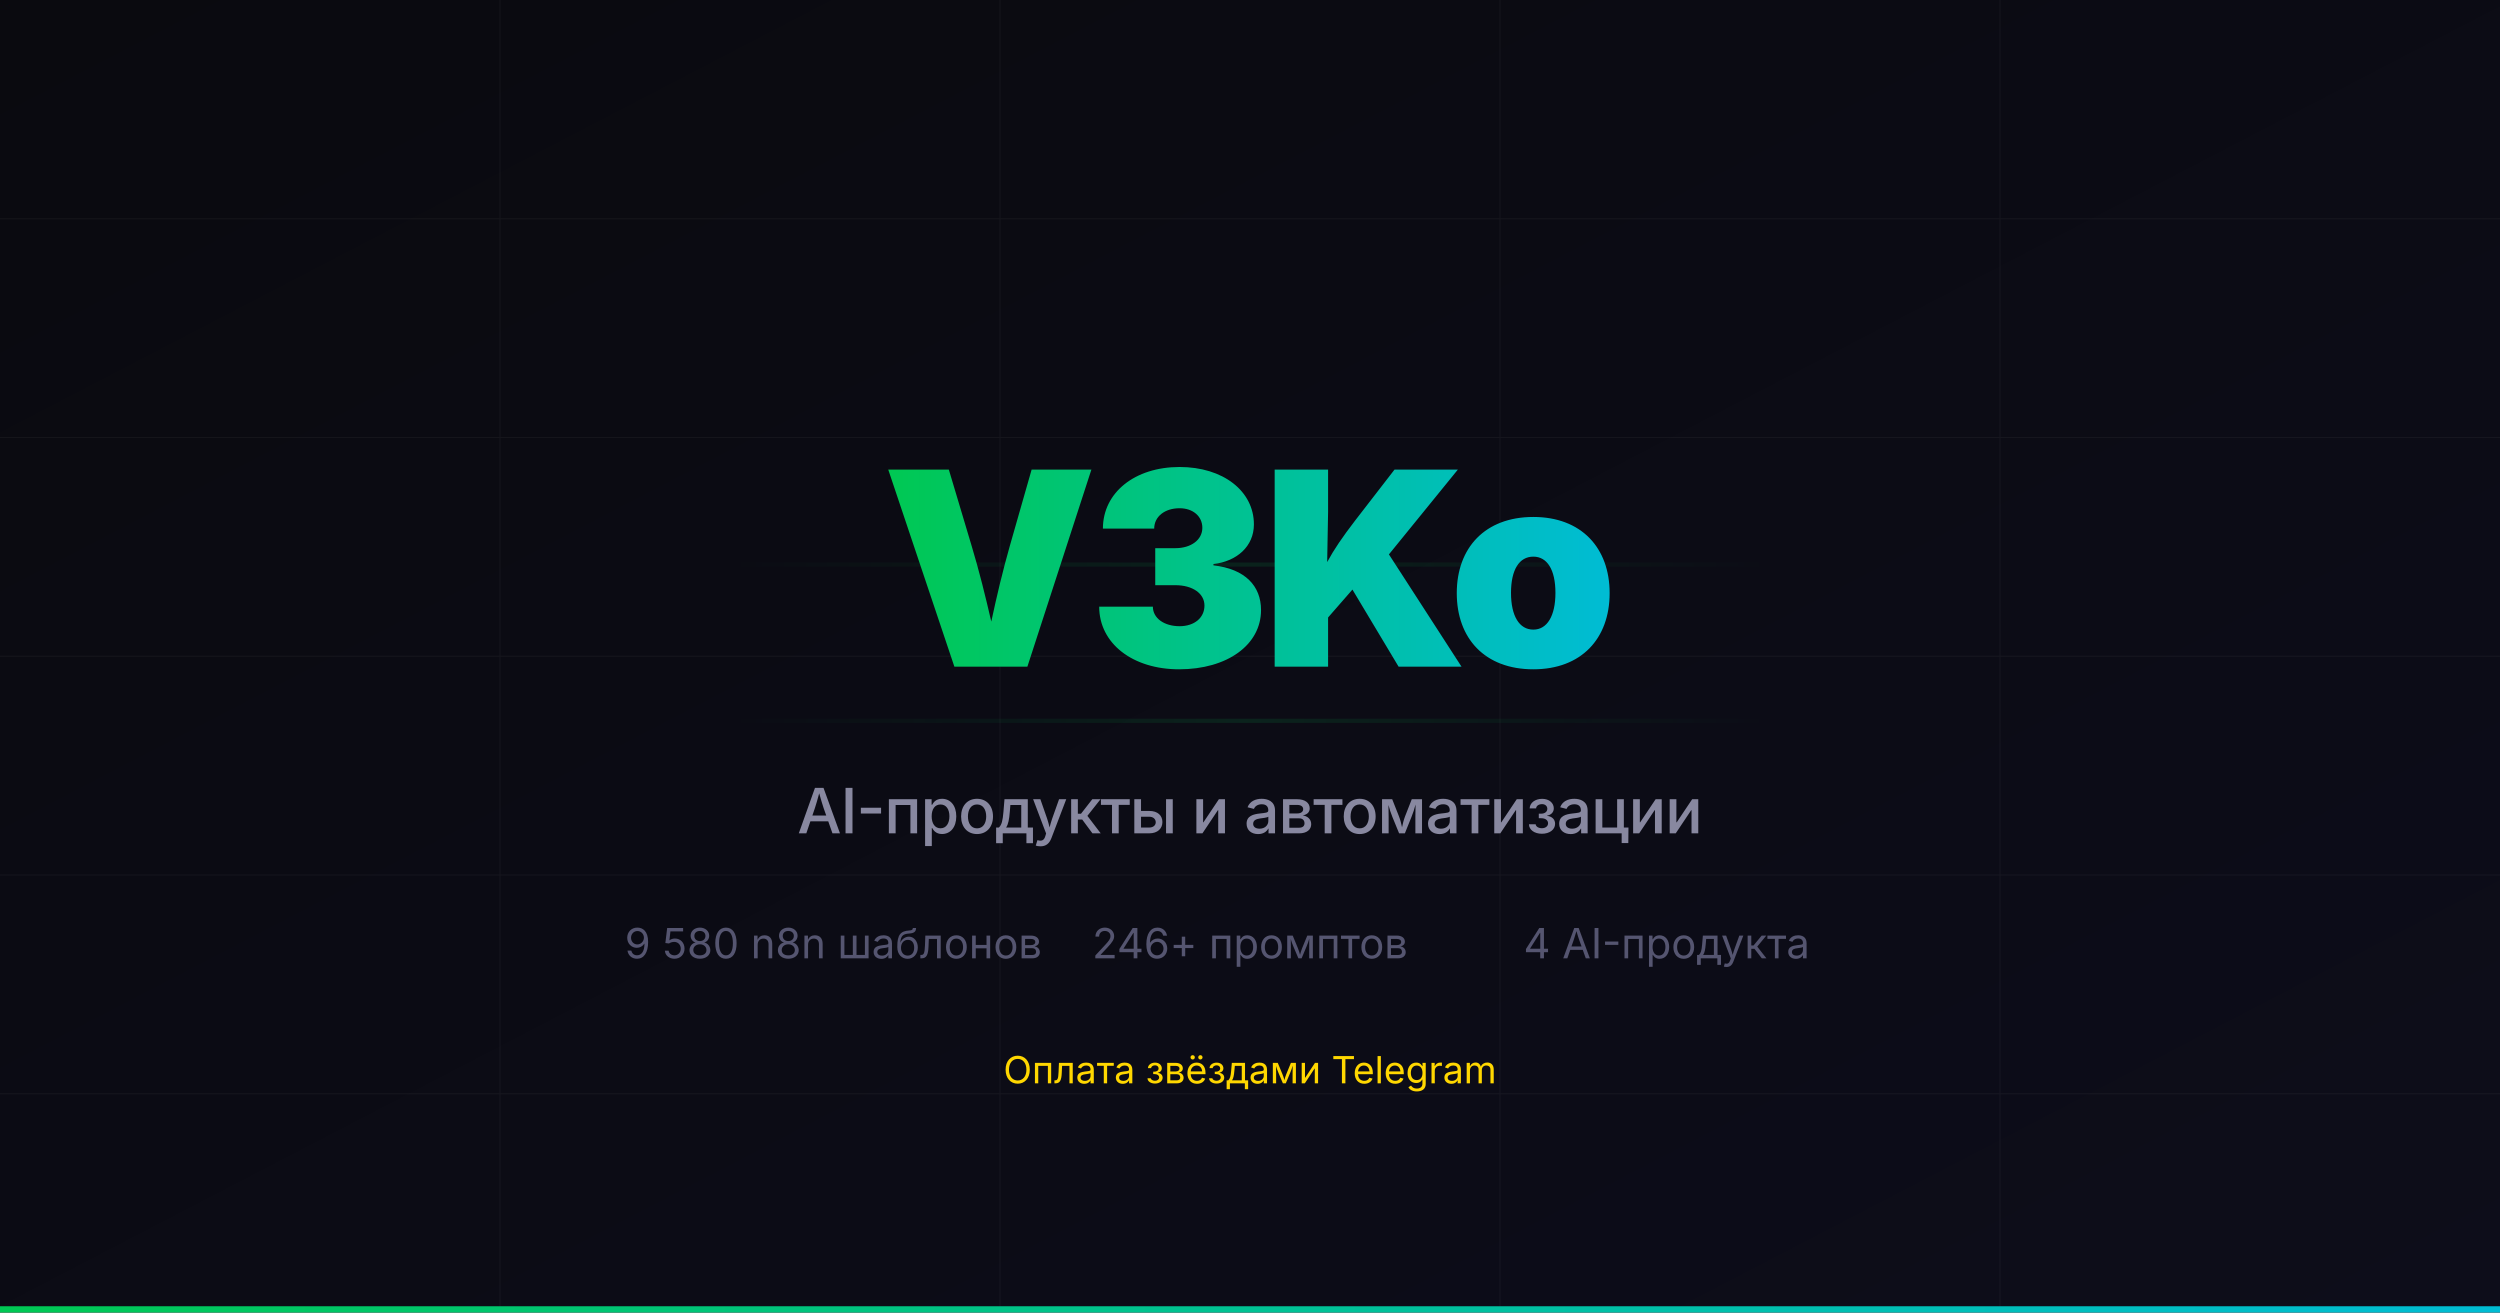
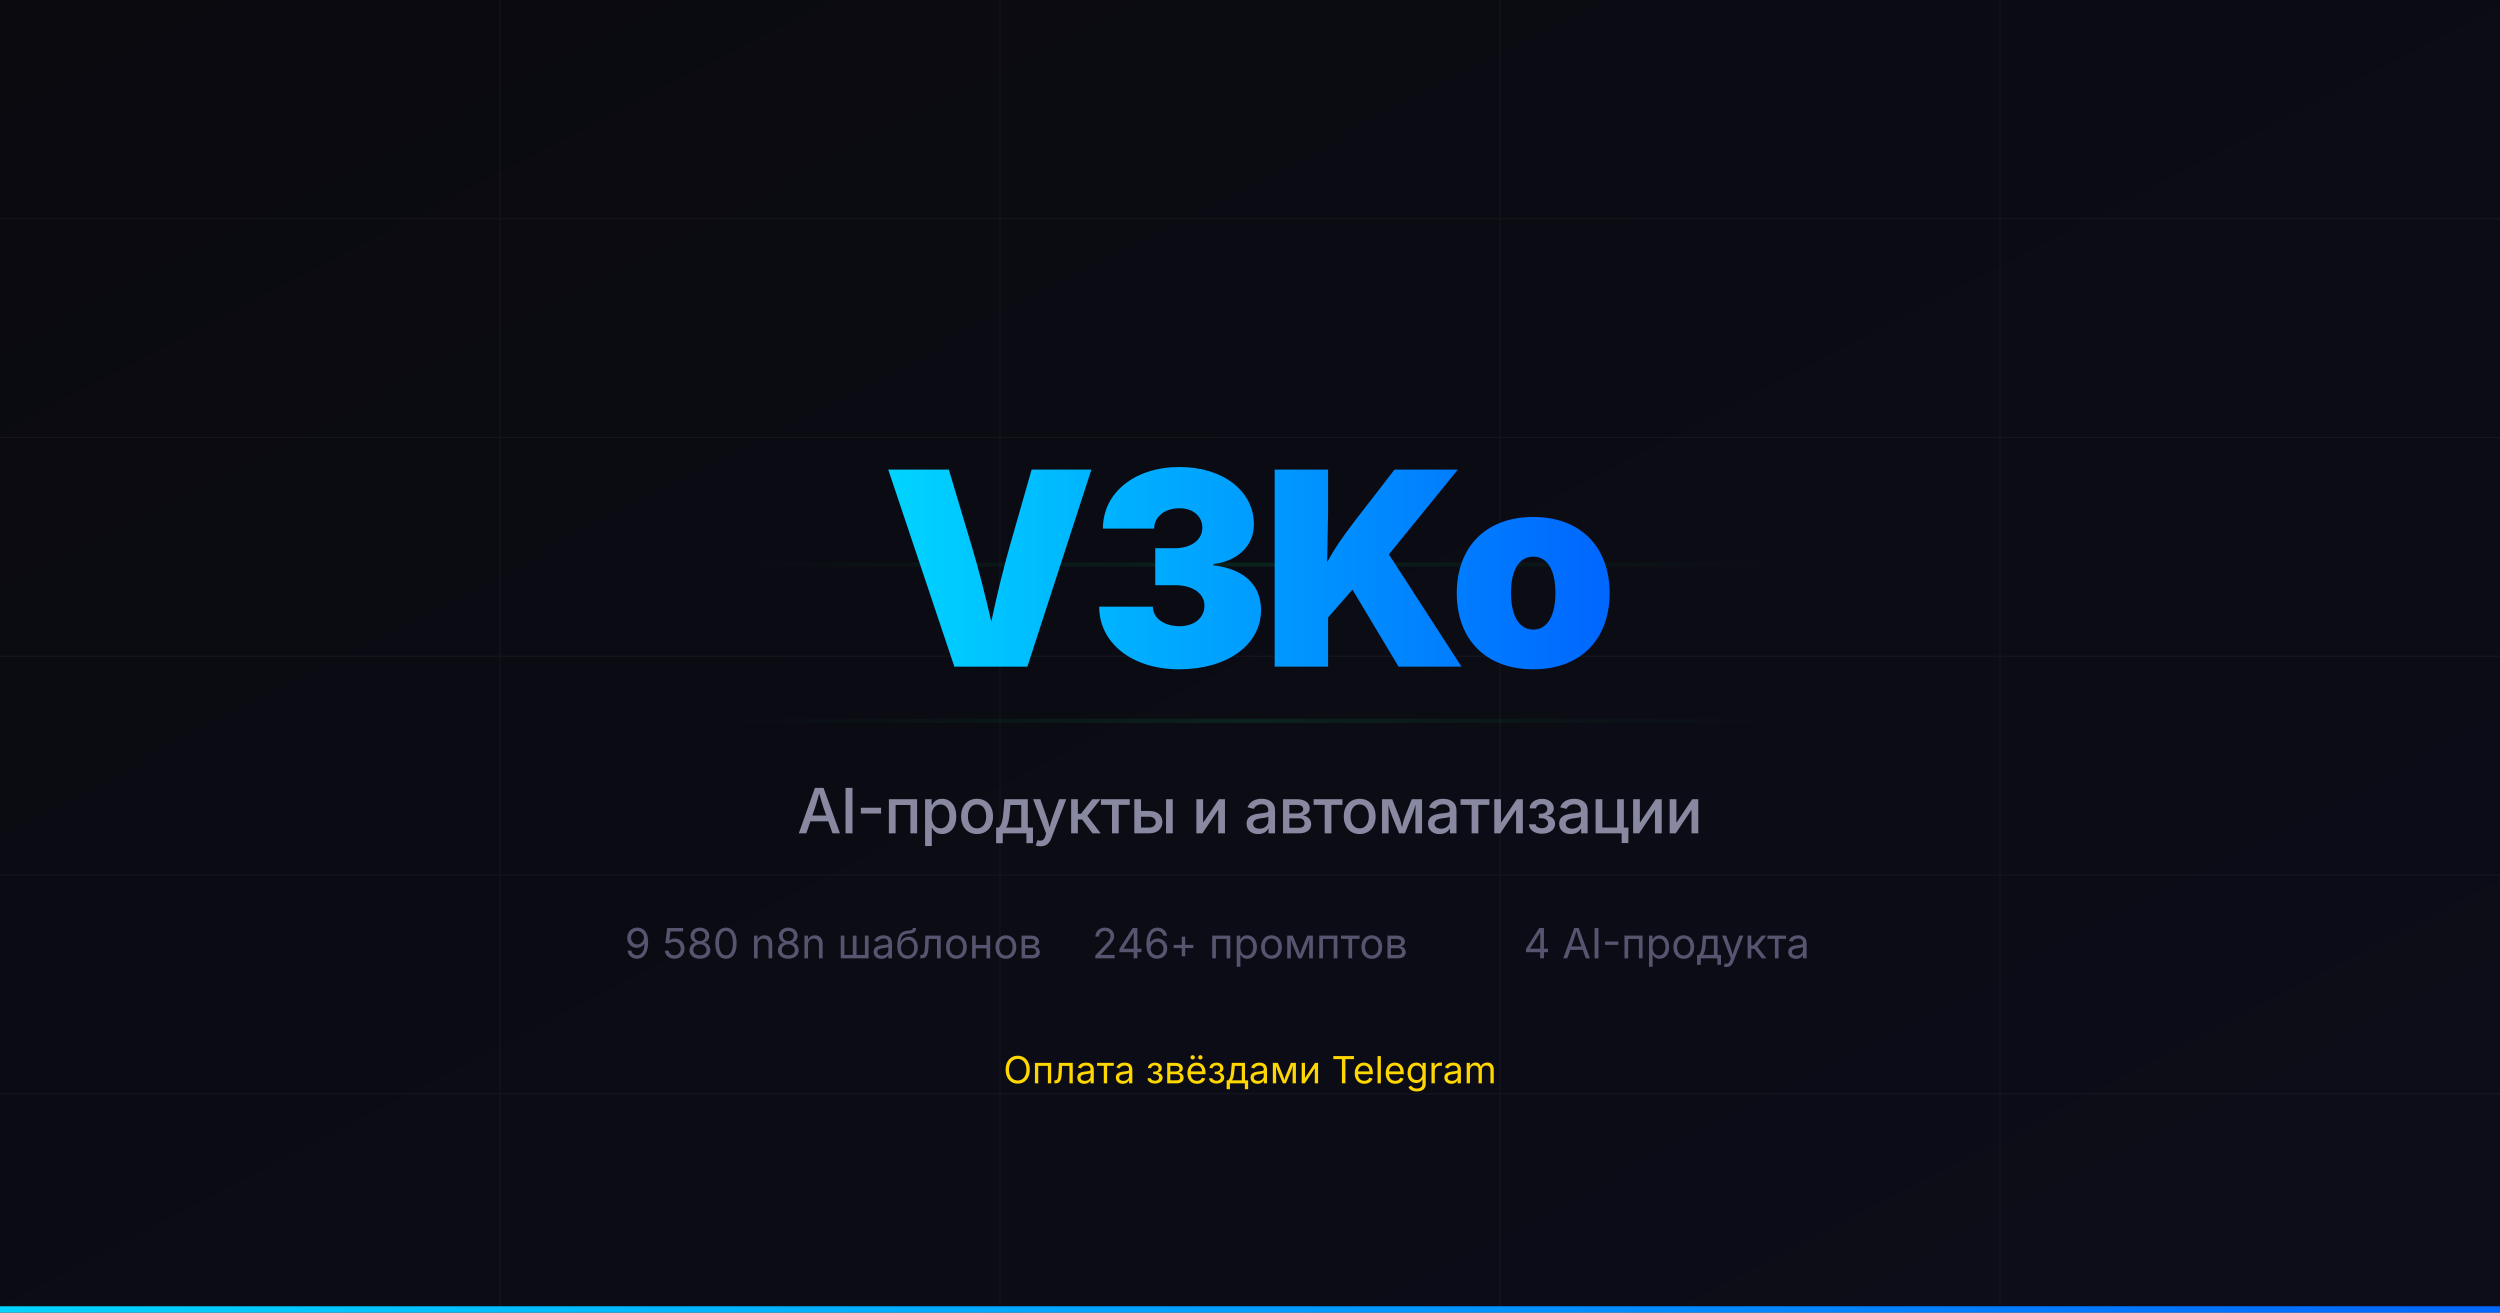
<svg xmlns="http://www.w3.org/2000/svg" width="1200" height="630" viewBox="0 0 1200 630">
  <defs>
    <linearGradient id="bg" x1="0%" y1="0%" x2="100%" y2="100%">
      <stop offset="0%" stop-color="#0a0a0f" />
      <stop offset="100%" stop-color="#0d0d1a" />
    </linearGradient>
    <linearGradient id="txt" x1="0%" y1="0%" x2="100%" y2="0%">
-       <stop offset="0%" stop-color="#00c853" />
-       <stop offset="100%" stop-color="#00bcd4" />
+       <stop offset="0%" stop-color="#00d4ff" />
+       <stop offset="100%" stop-color="#0066ff" />
    </linearGradient>
    <linearGradient id="subtle" x1="0%" y1="0%" x2="100%" y2="0%">
      <stop offset="0%" stop-color="#00c853" stop-opacity="0" />
      <stop offset="50%" stop-color="#00c853" stop-opacity="0.12" />
      <stop offset="100%" stop-color="#00c853" stop-opacity="0" />
    </linearGradient>
  </defs>
  <rect width="1200" height="630" fill="url(#bg)" />
  <g opacity="0.04">
    <line x1="0" y1="105" x2="1200" y2="105" stroke="#fff" stroke-width="0.5" />
    <line x1="0" y1="210" x2="1200" y2="210" stroke="#fff" stroke-width="0.5" />
    <line x1="0" y1="315" x2="1200" y2="315" stroke="#fff" stroke-width="0.5" />
    <line x1="0" y1="420" x2="1200" y2="420" stroke="#fff" stroke-width="0.5" />
    <line x1="0" y1="525" x2="1200" y2="525" stroke="#fff" stroke-width="0.5" />
    <line x1="240" y1="0" x2="240" y2="630" stroke="#fff" stroke-width="0.5" />
    <line x1="480" y1="0" x2="480" y2="630" stroke="#fff" stroke-width="0.5" />
    <line x1="720" y1="0" x2="720" y2="630" stroke="#fff" stroke-width="0.5" />
    <line x1="960" y1="0" x2="960" y2="630" stroke="#fff" stroke-width="0.5" />
  </g>
  <rect x="350" y="270" width="500" height="2" fill="url(#subtle)" />
  <rect x="350" y="345" width="500" height="2" fill="url(#subtle)" />
  <text x="600" y="320" text-anchor="middle" font-family="Inter,-apple-system,sans-serif" font-size="130" font-weight="900" fill="url(#txt)" letter-spacing="-4">V3Ko</text>
  <text x="600" y="400" text-anchor="middle" font-family="Inter,-apple-system,sans-serif" font-size="30" fill="#8888a0" font-weight="500" letter-spacing="-0.5">AI-продукты и автоматизации</text>
  <g transform="translate(600,460)">
    <text x="-200" y="0" text-anchor="middle" font-family="Inter,-apple-system,sans-serif" font-size="20" fill="#555570">9 580 n8n шаблонов</text>
    <text x="0" y="0" text-anchor="middle" font-family="Inter,-apple-system,sans-serif" font-size="20" fill="#555570">246+ промптов</text>
    <text x="200" y="0" text-anchor="middle" font-family="Inter,-apple-system,sans-serif" font-size="20" fill="#555570">4 AI-продукта</text>
  </g>
  <text x="600" y="520" text-anchor="middle" font-family="Inter,-apple-system,sans-serif" font-size="18" fill="#ffd700">Оплата звёздами Telegram</text>
  <rect x="0" y="627" width="1200" height="3" fill="url(#txt)" />
</svg>
